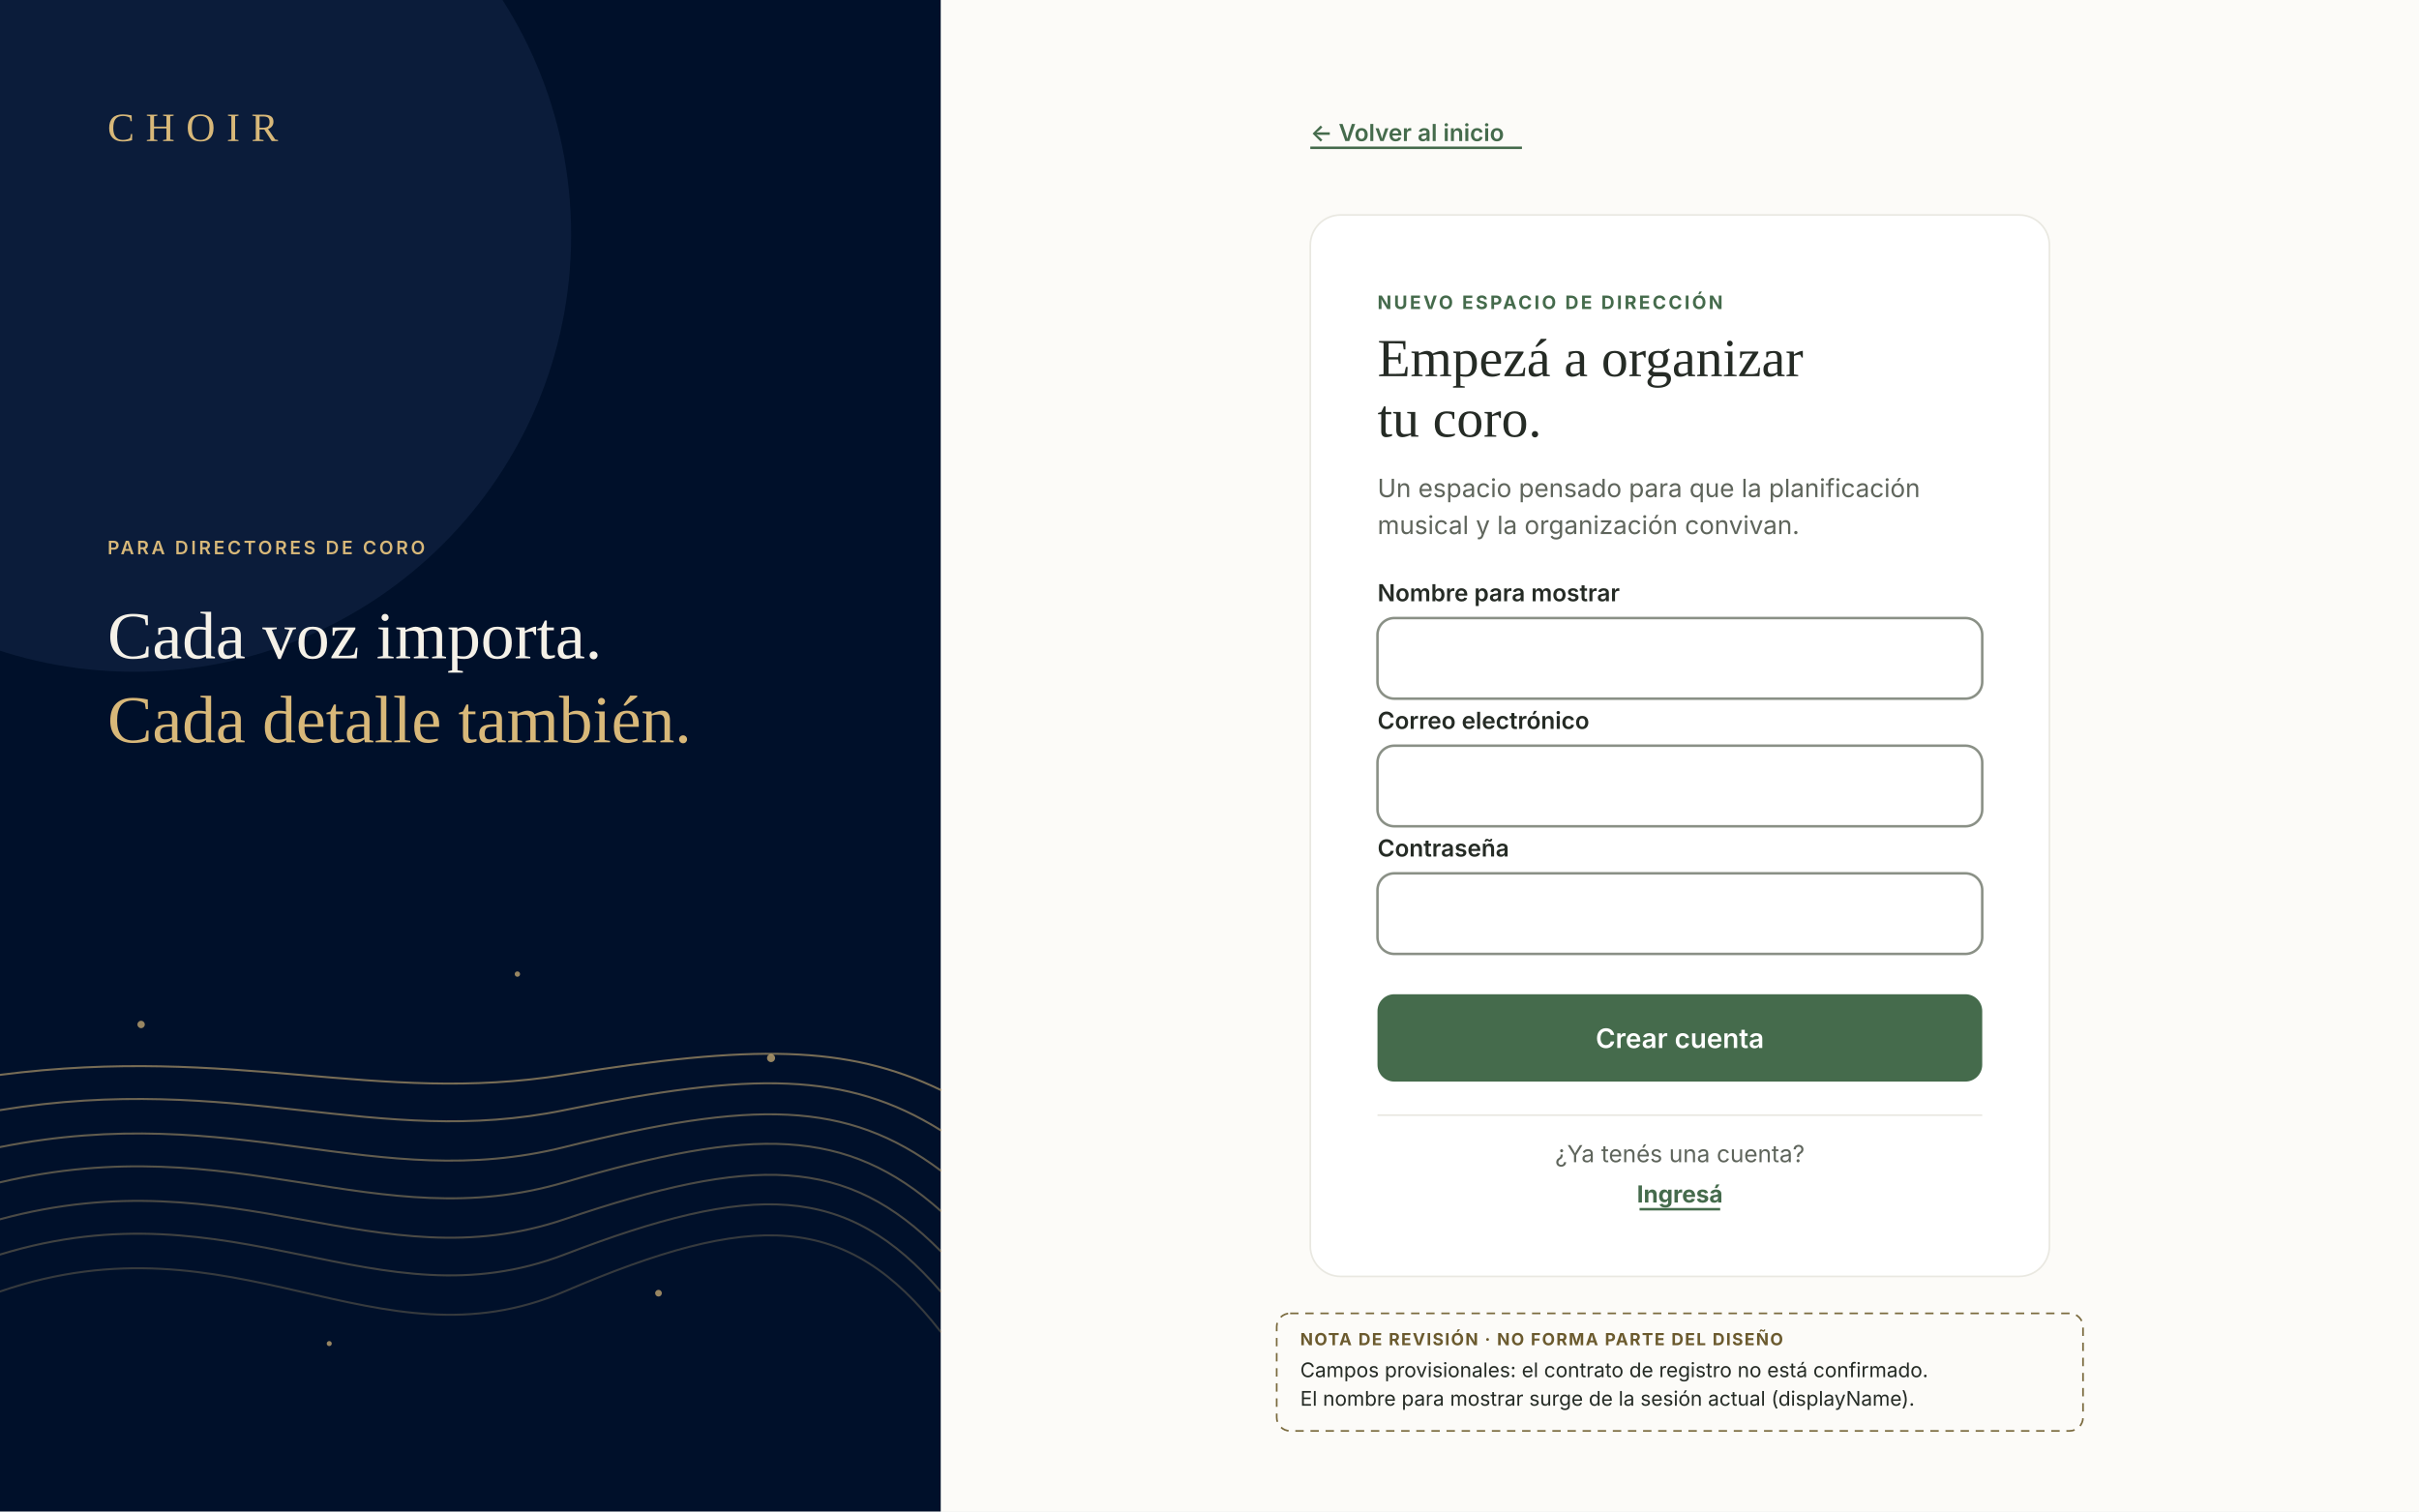
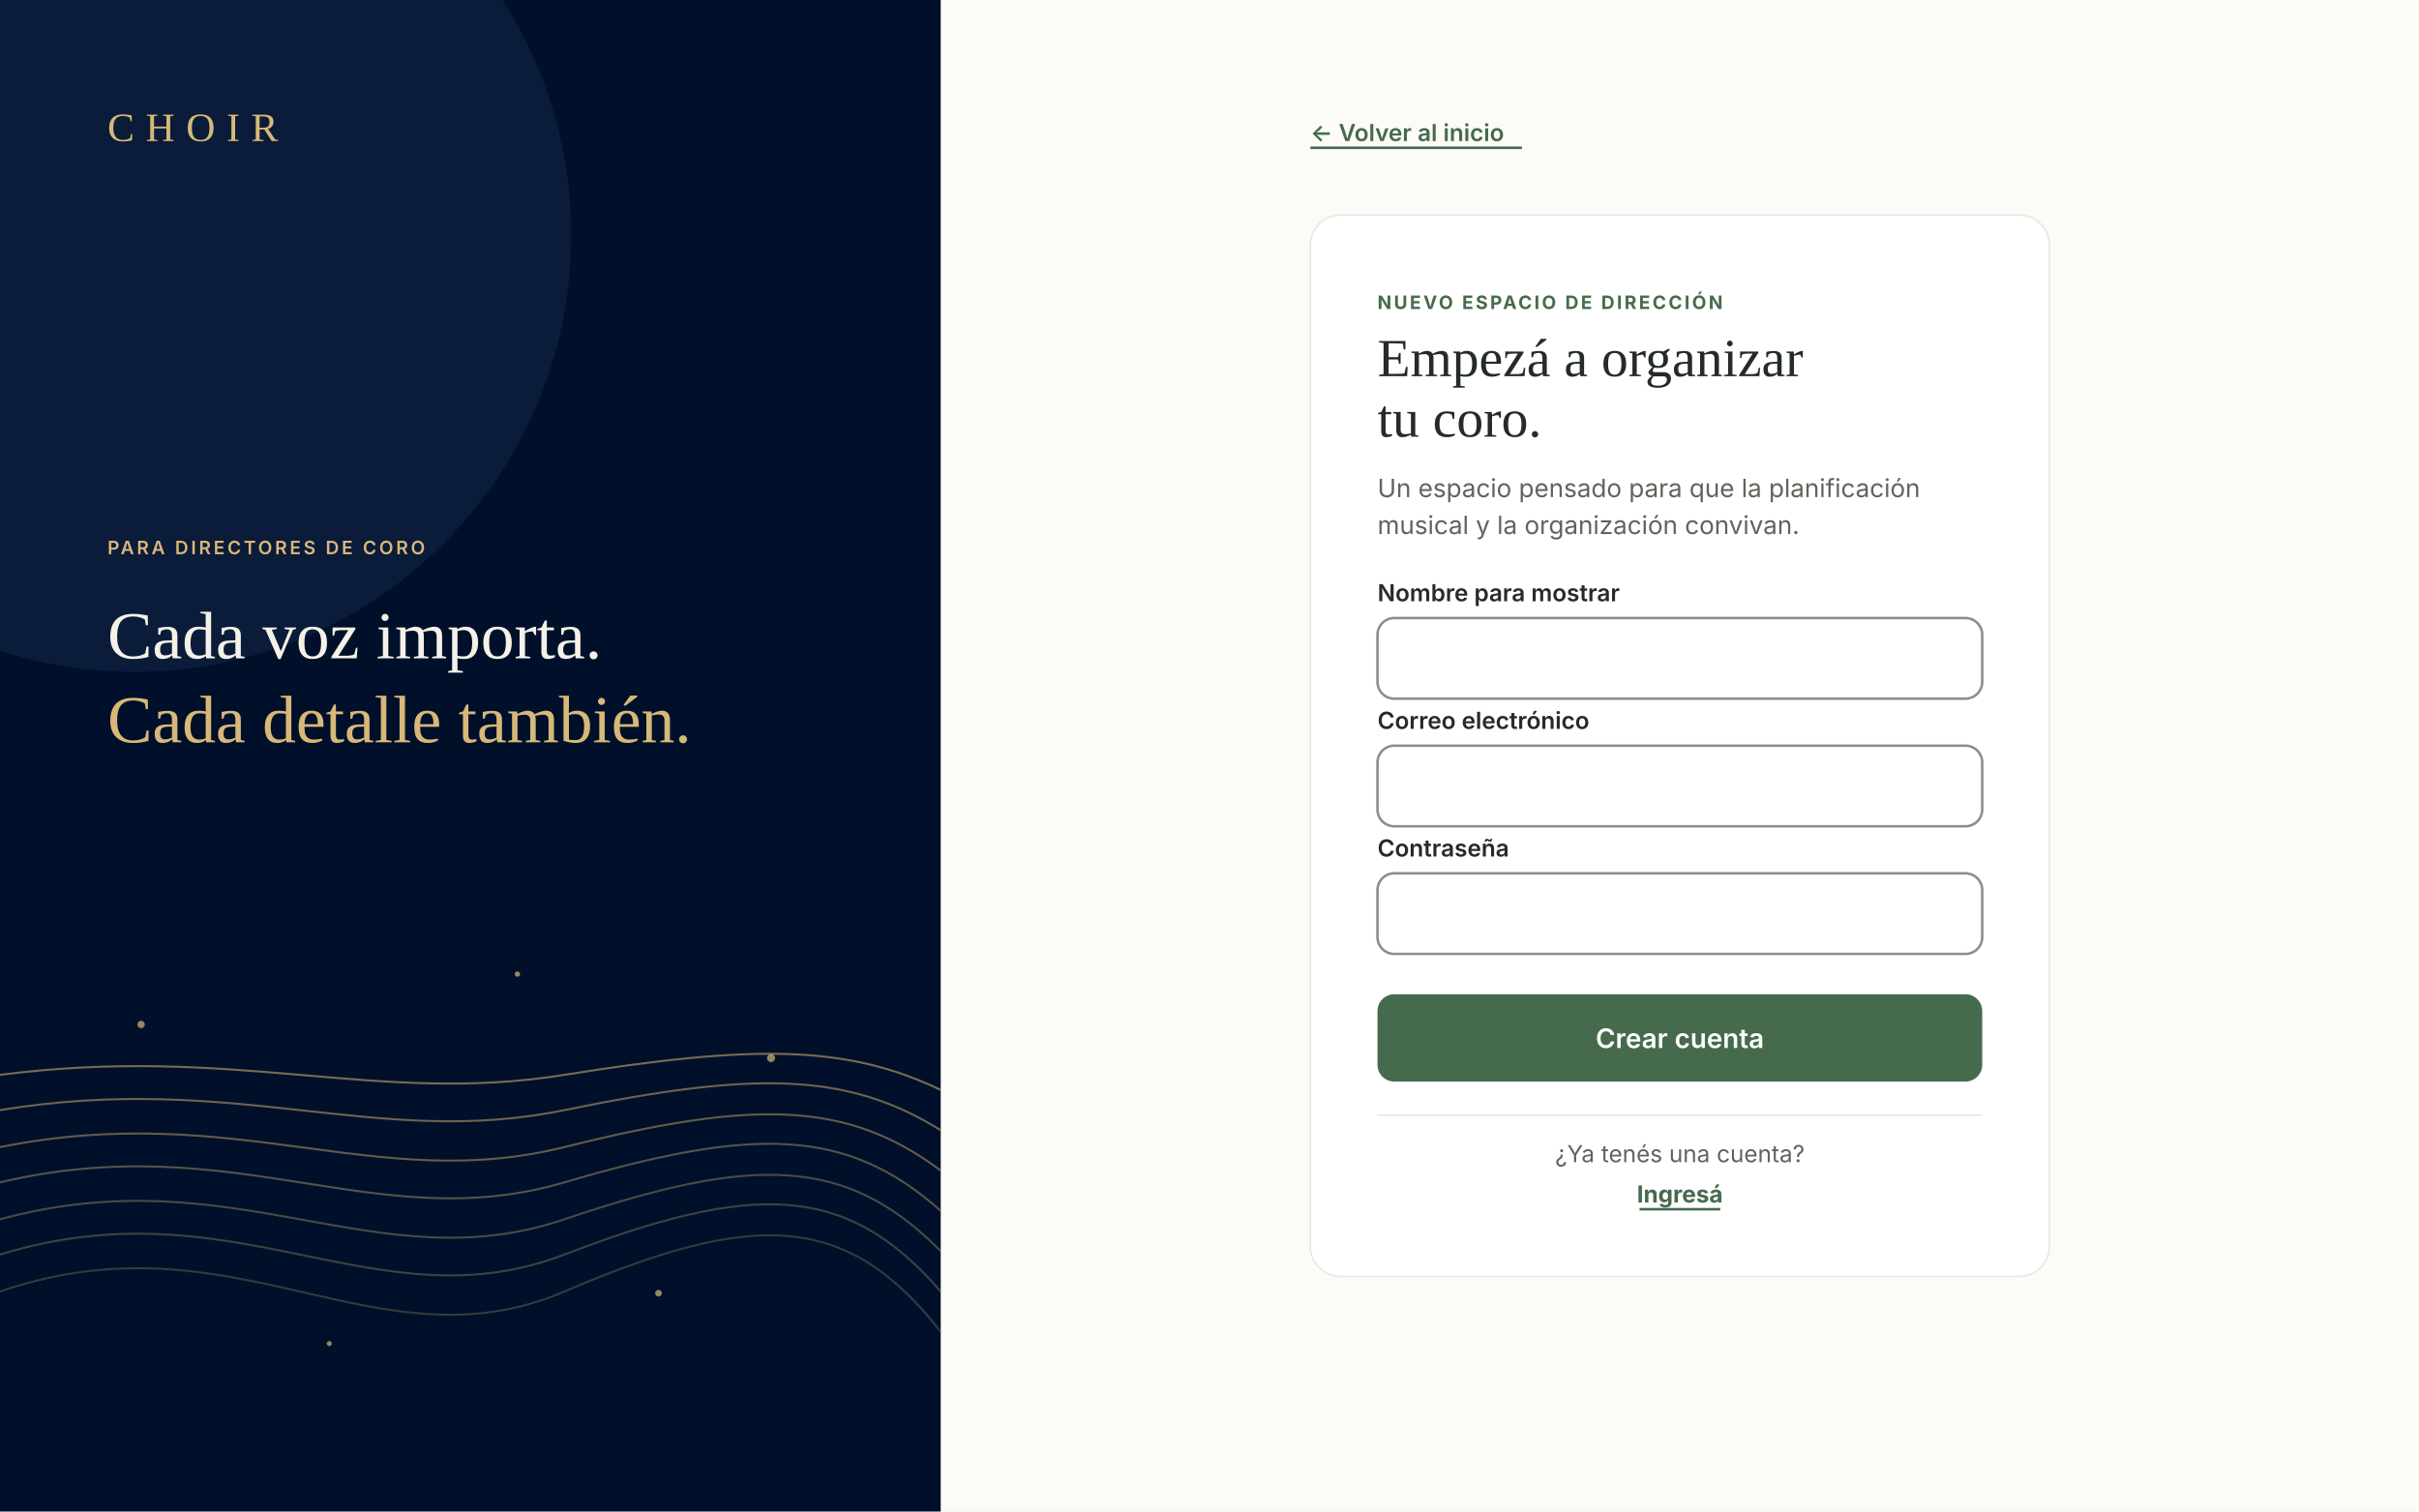
<svg xmlns="http://www.w3.org/2000/svg" viewBox="0 0 1440 900" width="1440" height="900" role="img" aria-labelledby="t d">
  <rect x="0" y="0" width="1440" height="900" rx="0" fill="#FCFBF8" stroke="none" stroke-width="1" />
  <rect x="0" y="0" width="560" height="900" rx="0" fill="#00102A" stroke="none" stroke-width="1" />
  <circle cx="80" cy="140" r="260" fill="#142747" opacity=".55" aria-hidden="true" />
  <g aria-hidden="true" fill="none" stroke="#D8B879" stroke-linecap="round">
    <path d="M0 640 C140.0 622,224.0 658,336.0 640 S504.0 622,560 649" stroke-width="1.2" opacity="0.55" />
    <path d="M0 661 C140.0 638,224.0 684,336.0 661 S504.0 638,560 673" stroke-width="1.2" opacity="0.50" />
    <path d="M0 683 C140.0 655,224.0 711,336.0 683 S504.0 655,560 697" stroke-width="1.2" opacity="0.45" />
    <path d="M0 704 C140.0 671,224.0 737,336.0 704 S504.0 671,560 721" stroke-width="1.2" opacity="0.40" />
    <path d="M0 726 C140.0 688,224.0 764,336.0 726 S504.0 688,560 745" stroke-width="1.2" opacity="0.35" />
    <path d="M0 747 C140.0 704,224.0 790,336.0 747 S504.0 704,560 769" stroke-width="1.2" opacity="0.30" />
    <path d="M0 769 C140.0 721,224.0 817,336.0 769 S504.0 721,560 793" stroke-width="1.2" opacity="0.25" />
    <circle cx="84" cy="610" r="2.2" fill="#D8B879" stroke="none" opacity=".7" />
    <circle cx="308" cy="580" r="1.6" fill="#D8B879" stroke="none" opacity=".7" />
    <circle cx="459" cy="630" r="2.4" fill="#D8B879" stroke="none" opacity=".7" />
    <circle cx="196" cy="800" r="1.5" fill="#D8B879" stroke="none" opacity=".7" />
    <circle cx="392" cy="770" r="2" fill="#D8B879" stroke="none" opacity=".7" />
  </g>
  <text x="64" y="84" font-family="Georgia, 'Times New Roman', 'Liberation Serif', serif" font-size="24" font-weight="400" fill="#D8B879" text-anchor="start" letter-spacing="6.72">CHOIR</text>
  <text x="64" y="330" font-family="Inter, 'Helvetica Neue', Arial, 'Liberation Sans', sans-serif" font-size="11" font-weight="600" fill="#D8B879" text-anchor="start" letter-spacing="1.6">PARA DIRECTORES DE CORO</text>
  <text x="64" y="392" font-family="Georgia, 'Times New Roman', 'Liberation Serif', serif" font-size="40" font-weight="400" fill="#F5F1E8" text-anchor="start" letter-spacing="0">Cada voz importa.</text>
  <text x="64" y="442" font-family="Georgia, 'Times New Roman', 'Liberation Serif', serif" font-size="40" font-weight="400" fill="#D8B879" text-anchor="start" letter-spacing="0">Cada detalle también.</text>
  <text x="780" y="84" font-family="Inter, 'Helvetica Neue', Arial, 'Liberation Sans', sans-serif" font-size="14" font-weight="600" fill="#456B4C" text-anchor="start" letter-spacing="0">← Volver al inicio</text>
  <line x1="780" y1="88" x2="906" y2="88" stroke="#456B4C" stroke-width="1.5" />
  <rect x="780" y="128" width="440" height="632" rx="18" fill="#FFFFFF" stroke="#E9E8E1" stroke-width="1" />
  <text x="820" y="184" font-family="Inter, 'Helvetica Neue', Arial, 'Liberation Sans', sans-serif" font-size="11" font-weight="700" fill="#456B4C" text-anchor="start" letter-spacing="1.4">NUEVO ESPACIO DE DIRECCIÓN</text>
  <text x="820" y="224" font-family="Georgia, 'Times New Roman', 'Liberation Serif', serif" font-size="32" font-weight="400" fill="#252B25" text-anchor="start" letter-spacing="0">Empezá a organizar</text>
  <text x="820" y="260" font-family="Georgia, 'Times New Roman', 'Liberation Serif', serif" font-size="32" font-weight="400" fill="#252B25" text-anchor="start" letter-spacing="0">tu coro.</text>
  <text x="820" y="296" font-family="Inter, 'Helvetica Neue', Arial, 'Liberation Sans', sans-serif" font-size="15" font-weight="400" fill="#5F655C" text-anchor="start" letter-spacing="0">Un espacio pensado para que la planificación</text>
  <text x="820" y="318" font-family="Inter, 'Helvetica Neue', Arial, 'Liberation Sans', sans-serif" font-size="15" font-weight="400" fill="#5F655C" text-anchor="start" letter-spacing="0">musical y la organización convivan.</text>
  <text x="820" y="358" font-family="Inter, 'Helvetica Neue', Arial, 'Liberation Sans', sans-serif" font-size="14" font-weight="600" fill="#252B25" text-anchor="start" letter-spacing="0">Nombre para mostrar</text>
  <rect x="820" y="368" width="360" height="48" rx="10" fill="#FFFFFF" stroke="#8A9086" stroke-width="1.5" />
  <text x="820" y="434" font-family="Inter, 'Helvetica Neue', Arial, 'Liberation Sans', sans-serif" font-size="14" font-weight="600" fill="#252B25" text-anchor="start" letter-spacing="0">Correo electrónico</text>
  <rect x="820" y="444" width="360" height="48" rx="10" fill="#FFFFFF" stroke="#8A9086" stroke-width="1.5" />
  <text x="820" y="510" font-family="Inter, 'Helvetica Neue', Arial, 'Liberation Sans', sans-serif" font-size="14" font-weight="600" fill="#252B25" text-anchor="start" letter-spacing="0">Contraseña</text>
  <rect x="820" y="520" width="360" height="48" rx="10" fill="#FFFFFF" stroke="#8A9086" stroke-width="1.5" />
  <rect x="820" y="592" width="360" height="52" rx="10" fill="#456B4C" stroke="none" stroke-width="0" />
  <text x="1000.0" y="624.0" font-family="Inter, 'Helvetica Neue', Arial, 'Liberation Sans', sans-serif" font-size="16" font-weight="600" fill="#FFFFFF" text-anchor="middle" letter-spacing="0">Crear cuenta</text>
  <line x1="820" y1="664" x2="1180" y2="664" stroke="#E9E8E1" />
  <text x="1000.0" y="692" font-family="Inter, 'Helvetica Neue', Arial, 'Liberation Sans', sans-serif" font-size="14" font-weight="400" fill="#5F655C" text-anchor="middle" letter-spacing="0">¿Ya tenés una cuenta? </text>
  <text x="1000.0" y="716" font-family="Inter, 'Helvetica Neue', Arial, 'Liberation Sans', sans-serif" font-size="14" font-weight="700" fill="#456B4C" text-anchor="middle" letter-spacing="0">Ingresá</text>
  <line x1="976" y1="720" x2="1024" y2="720" stroke="#456B4C" stroke-width="1.5" />
-   <rect x="760" y="782" width="480" height="70" rx="8" fill="none" stroke="#7A6A3E" stroke-width="1" stroke-dasharray="5 4" />
-   <text x="774" y="801" font-family="Inter, 'Helvetica Neue', Arial, 'Liberation Sans', sans-serif" font-size="10" font-weight="700" fill="#6B5A2E" text-anchor="start" letter-spacing="0.8">NOTA DE REVISIÓN · NO FORMA PARTE DEL DISEÑO</text>
-   <text x="774" y="820" font-family="Inter, 'Helvetica Neue', Arial, 'Liberation Sans', sans-serif" font-size="12" font-weight="400" fill="#252B25" text-anchor="start" letter-spacing="0">Campos provisionales: el contrato de registro no está confirmado.</text>
-   <text x="774" y="837" font-family="Inter, 'Helvetica Neue', Arial, 'Liberation Sans', sans-serif" font-size="12" font-weight="400" fill="#252B25" text-anchor="start" letter-spacing="0">El nombre para mostrar surge de la sesión actual (displayName).</text>
</svg>
